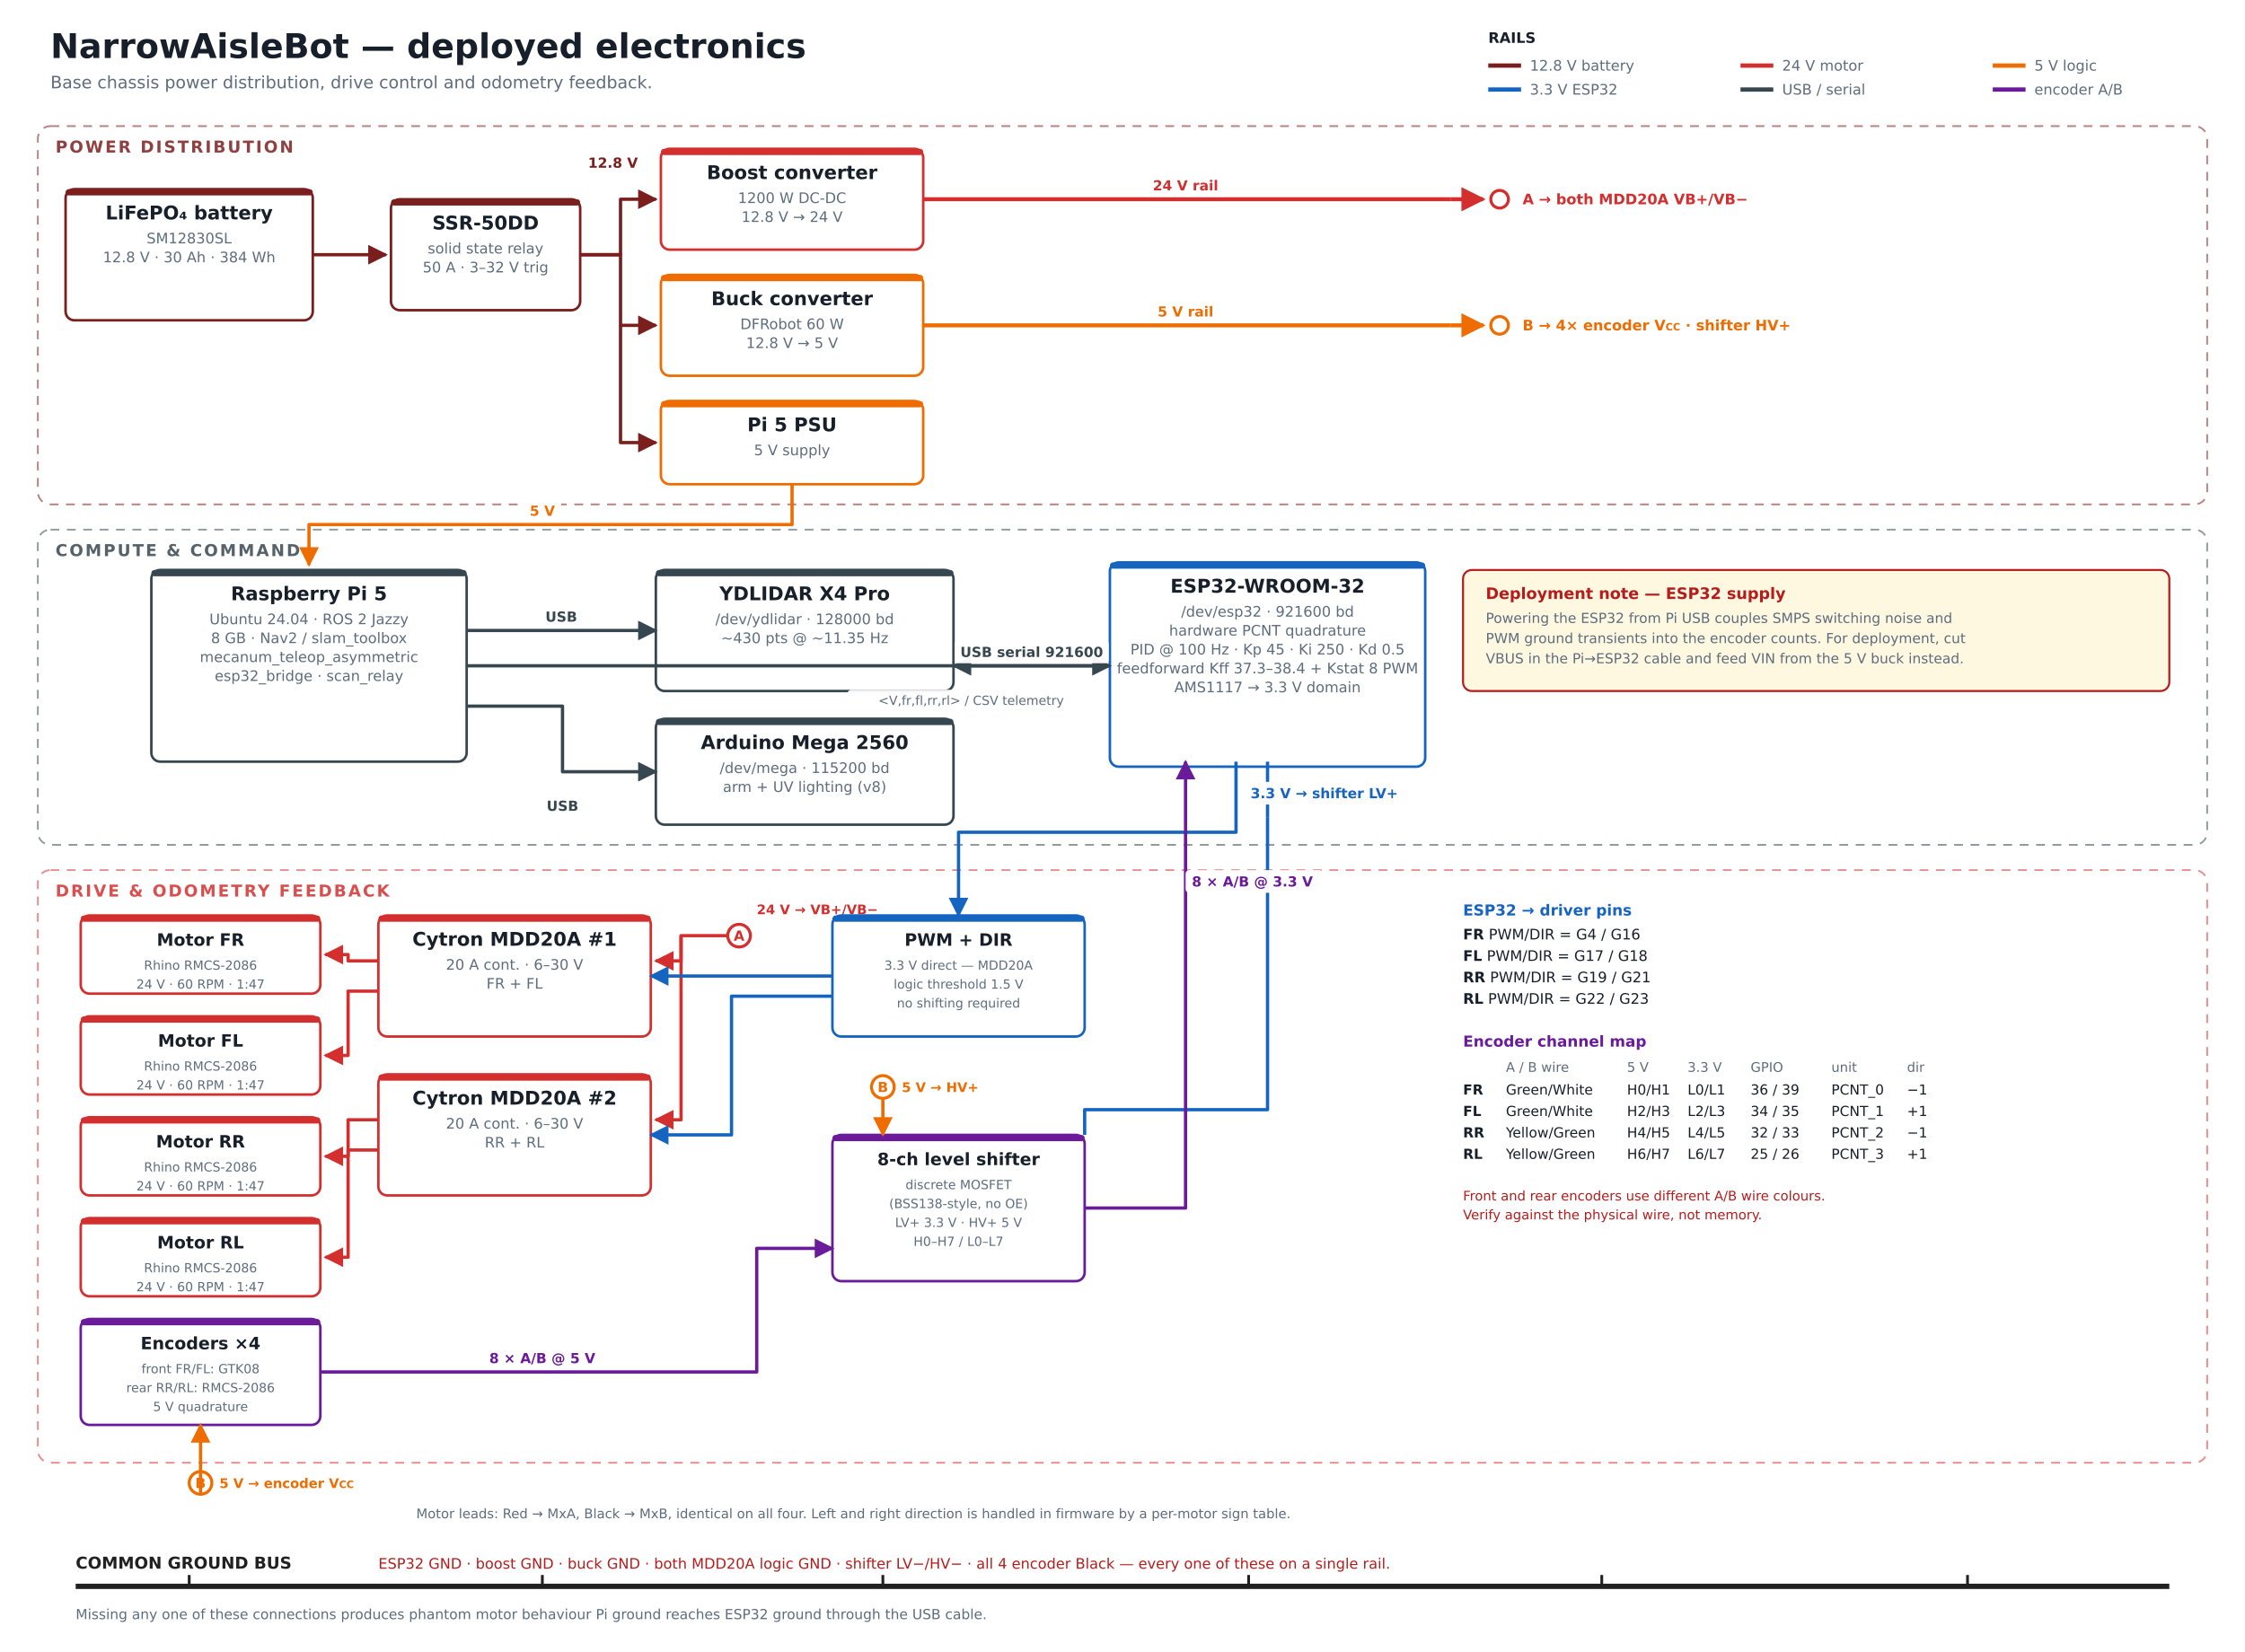
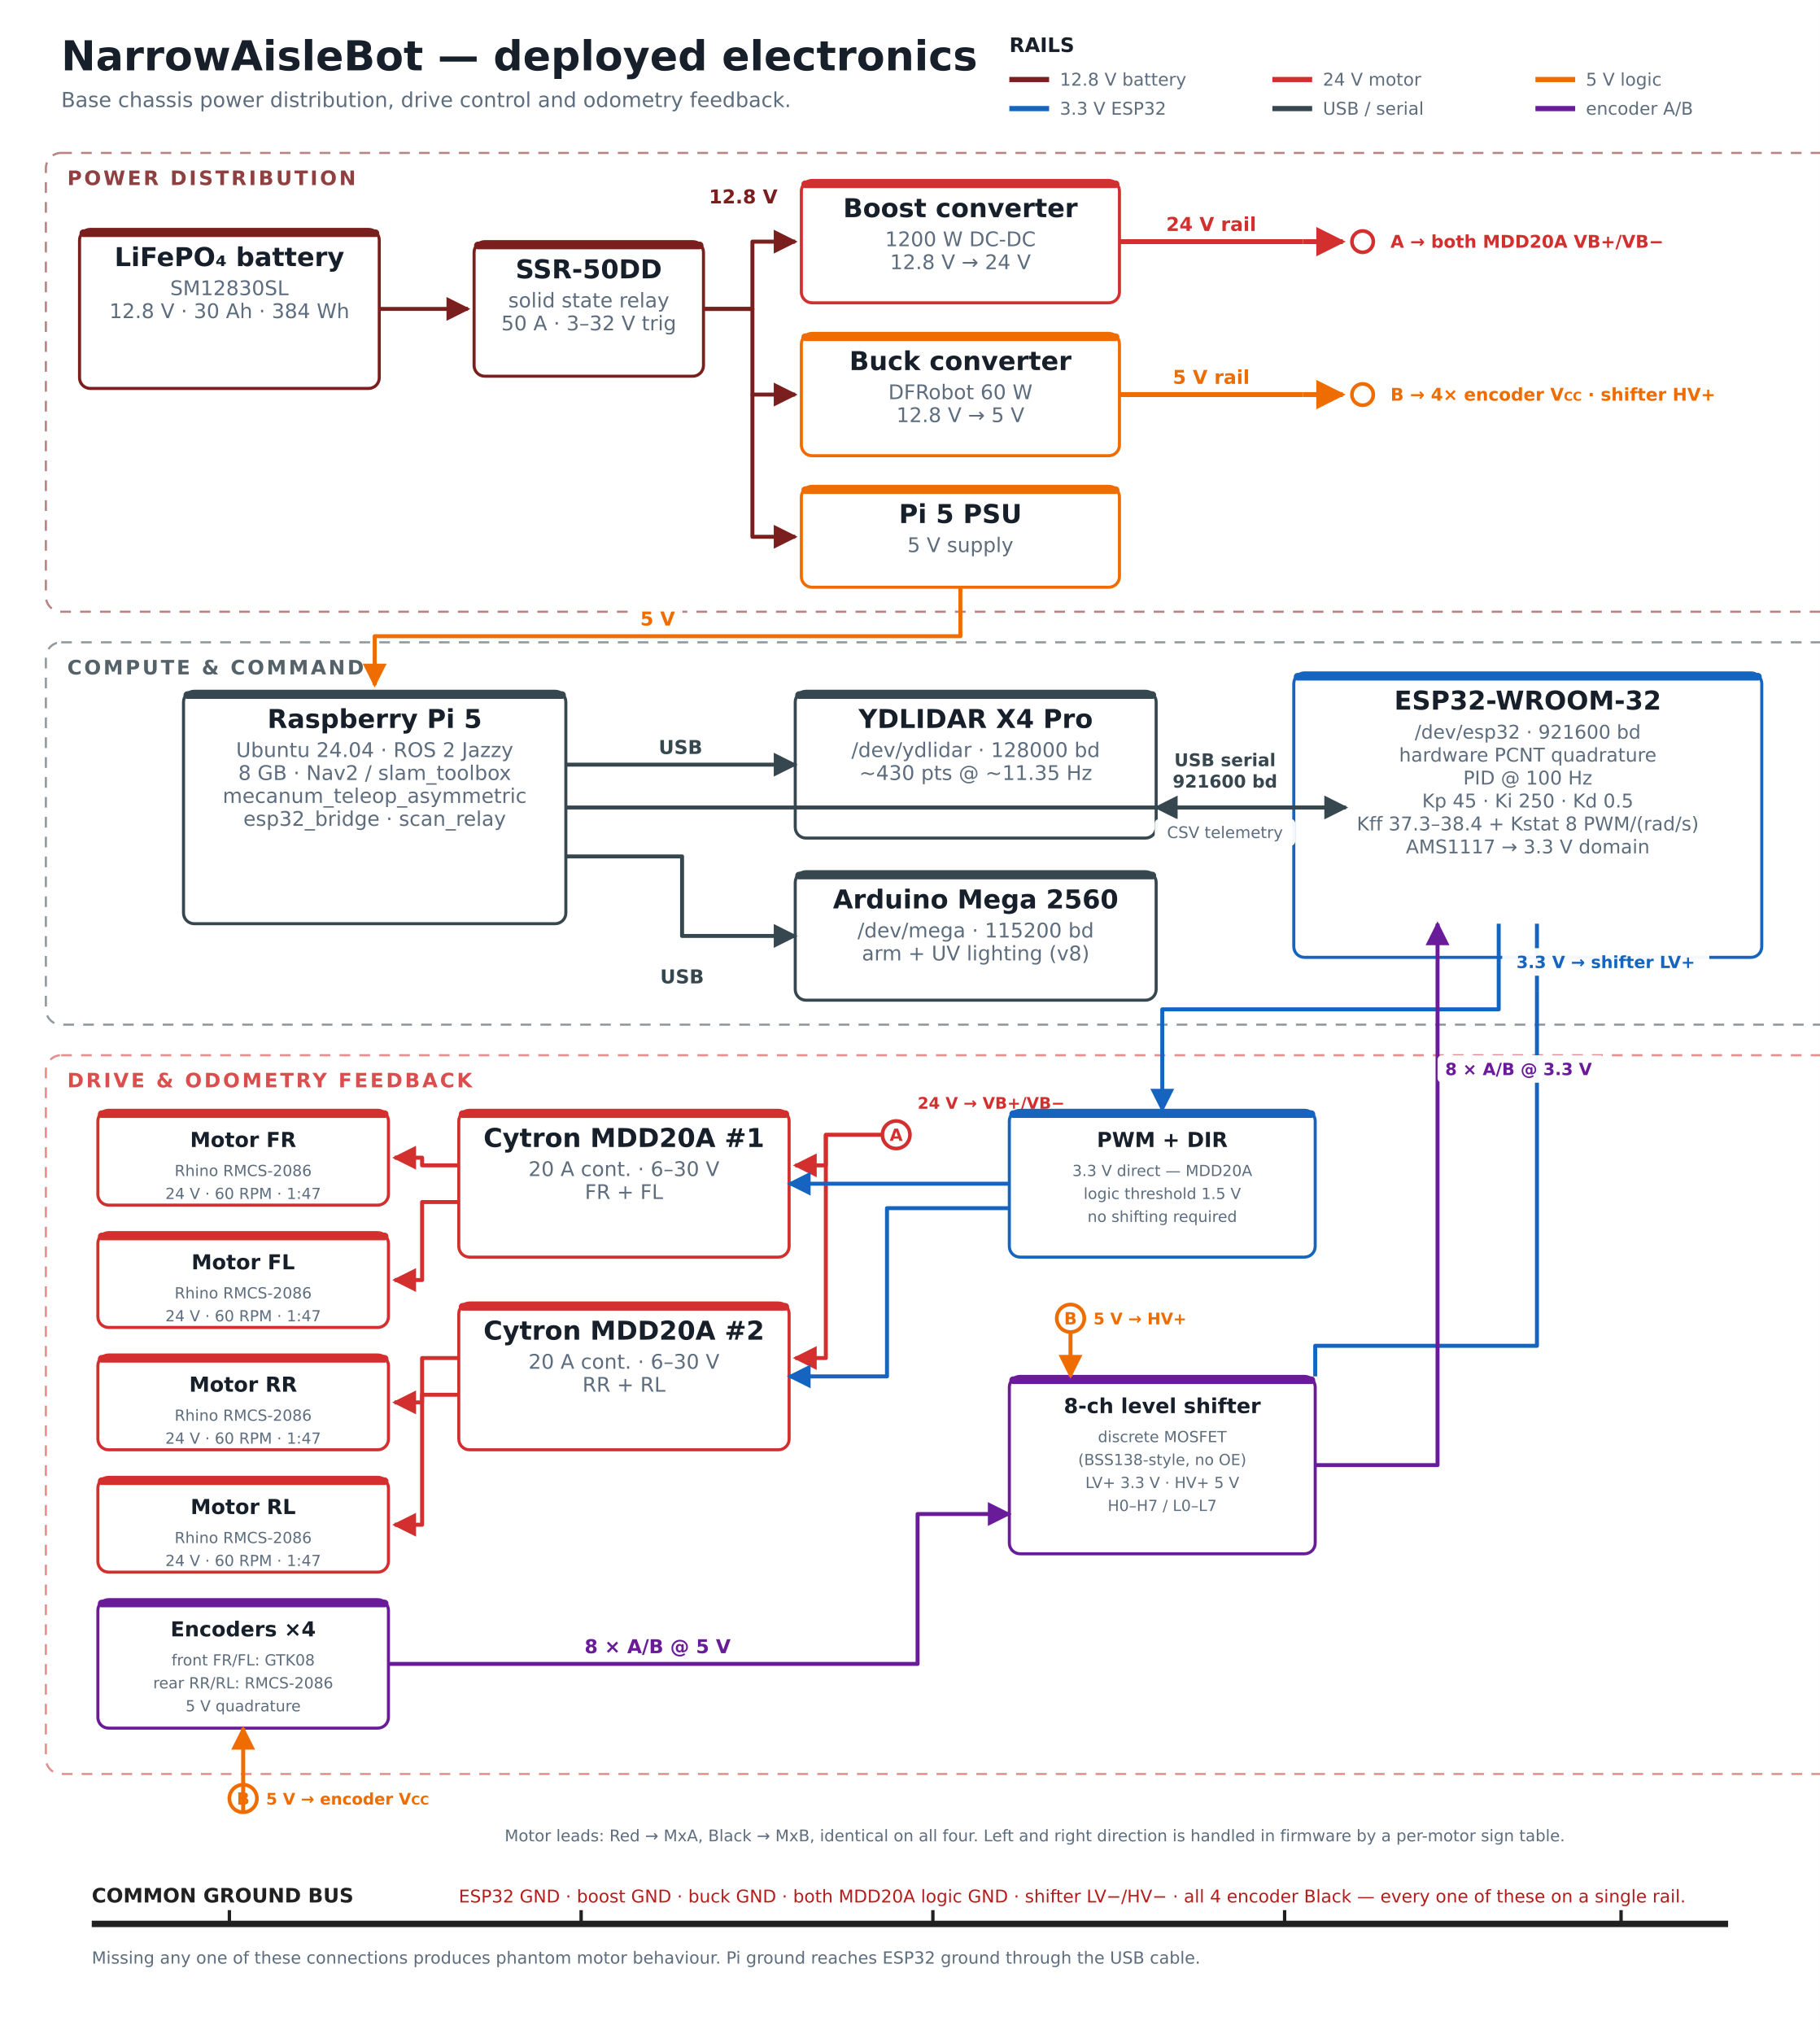
- <svg xmlns="http://www.w3.org/2000/svg" width="1780" height="1310" viewBox="0 0 1780 1310" font-family="DejaVu Sans, Arial, sans-serif">
-   <rect width="1780" height="1310" fill="#FFFFFF" />
+ <svg xmlns="http://www.w3.org/2000/svg" width="1190" height="1330" viewBox="0 0 1190 1330" font-family="DejaVu Sans, Arial, sans-serif">
+   <rect width="1190" height="1330" fill="#FFFFFF" />
  <defs>
    <marker id="a_b" viewBox="0 0 10 10" refX="9" refY="5" markerWidth="6" markerHeight="6" orient="auto-start-reverse">
      <path d="M0,0 L10,5 L0,10 z" fill="#7B1E1E" />
    </marker>
    <marker id="a_v24" viewBox="0 0 10 10" refX="9" refY="5" markerWidth="6" markerHeight="6" orient="auto-start-reverse">
      <path d="M0,0 L10,5 L0,10 z" fill="#D32F2F" />
    </marker>
    <marker id="a_v5" viewBox="0 0 10 10" refX="9" refY="5" markerWidth="6" markerHeight="6" orient="auto-start-reverse">
      <path d="M0,0 L10,5 L0,10 z" fill="#EF6C00" />
    </marker>
    <marker id="a_v33" viewBox="0 0 10 10" refX="9" refY="5" markerWidth="6" markerHeight="6" orient="auto-start-reverse">
      <path d="M0,0 L10,5 L0,10 z" fill="#1565C0" />
    </marker>
    <marker id="a_sig" viewBox="0 0 10 10" refX="9" refY="5" markerWidth="6" markerHeight="6" orient="auto-start-reverse">
      <path d="M0,0 L10,5 L0,10 z" fill="#37474F" />
    </marker>
    <marker id="a_enc" viewBox="0 0 10 10" refX="9" refY="5" markerWidth="6" markerHeight="6" orient="auto-start-reverse">
      <path d="M0,0 L10,5 L0,10 z" fill="#6A1B9A" />
    </marker>
  </defs>
  <text x="40" y="46" font-size="27" font-weight="bold" fill="#17202A">NarrowAisleBot — deployed electronics</text>
  <text x="40" y="70" font-size="13.5" fill="#5D6D7E">Base chassis power distribution, drive control and odometry feedback.</text>
-   <text x="1180" y="34" font-size="11.5" font-weight="bold" fill="#17202A">RAILS</text>
-   <line x1="1180" y1="52" x2="1206" y2="52" stroke="#7B1E1E" stroke-width="3.4" />
-   <text x="1213" y="56" font-size="11.5" fill="#5D6D7E">12.8 V battery</text>
-   <line x1="1380" y1="52" x2="1406" y2="52" stroke="#D32F2F" stroke-width="3.4" />
-   <text x="1413" y="56" font-size="11.5" fill="#5D6D7E">24 V motor</text>
-   <line x1="1580" y1="52" x2="1606" y2="52" stroke="#EF6C00" stroke-width="3.4" />
-   <text x="1613" y="56" font-size="11.5" fill="#5D6D7E">5 V logic</text>
-   <line x1="1180" y1="71" x2="1206" y2="71" stroke="#1565C0" stroke-width="3.4" />
-   <text x="1213" y="75" font-size="11.5" fill="#5D6D7E">3.3 V ESP32</text>
-   <line x1="1380" y1="71" x2="1406" y2="71" stroke="#37474F" stroke-width="3.4" />
-   <text x="1413" y="75" font-size="11.5" fill="#5D6D7E">USB / serial</text>
-   <line x1="1580" y1="71" x2="1606" y2="71" stroke="#6A1B9A" stroke-width="3.4" />
-   <text x="1613" y="75" font-size="11.5" fill="#5D6D7E">encoder A/B</text>
+   <text x="660" y="34" font-size="13" font-weight="bold" fill="#17202A">RAILS</text>
+   <line x1="660" y1="52" x2="686" y2="52" stroke="#7B1E1E" stroke-width="3.4" />
+   <text x="693" y="56" font-size="11.5" fill="#5D6D7E">12.8 V battery</text>
+   <line x1="832" y1="52" x2="858" y2="52" stroke="#D32F2F" stroke-width="3.4" />
+   <text x="865" y="56" font-size="11.5" fill="#5D6D7E">24 V motor</text>
+   <line x1="1004" y1="52" x2="1030" y2="52" stroke="#EF6C00" stroke-width="3.4" />
+   <text x="1037" y="56" font-size="11.5" fill="#5D6D7E">5 V logic</text>
+   <line x1="660" y1="71" x2="686" y2="71" stroke="#1565C0" stroke-width="3.4" />
+   <text x="693" y="75" font-size="11.5" fill="#5D6D7E">3.3 V ESP32</text>
+   <line x1="832" y1="71" x2="858" y2="71" stroke="#37474F" stroke-width="3.4" />
+   <text x="865" y="75" font-size="11.5" fill="#5D6D7E">USB / serial</text>
+   <line x1="1004" y1="71" x2="1030" y2="71" stroke="#6A1B9A" stroke-width="3.4" />
+   <text x="1037" y="75" font-size="11.5" fill="#5D6D7E">encoder A/B</text>
  <rect x="30" y="100" width="1720" height="300" rx="10" fill="none" stroke="#7B1E1E" stroke-width="1.4" stroke-dasharray="7 6" opacity="0.55" />
  <text x="44" y="121" font-size="13" font-weight="bold" fill="#7B1E1E" opacity="0.85" letter-spacing="1.5">POWER DISTRIBUTION</text>
  <rect x="52" y="150" width="196" height="104" rx="7" fill="#FFFFFF" stroke="#7B1E1E" stroke-width="2" />
  <rect x="52" y="150" width="196" height="5" rx="2.5" fill="#7B1E1E" />
-   <text x="150.0" y="174" font-size="15" font-weight="bold" fill="#17202A" text-anchor="middle">LiFePO₄ battery</text>
-   <text x="150.0" y="193" font-size="11.5" fill="#5D6D7E" text-anchor="middle">SM12830SL</text>
-   <text x="150.0" y="208" font-size="11.5" fill="#5D6D7E" text-anchor="middle">12.8 V · 30 Ah · 384 Wh</text>
+   <text x="150.0" y="174" font-size="17" font-weight="bold" fill="#17202A" text-anchor="middle">LiFePO₄ battery</text>
+   <text x="150.0" y="193" font-size="13.2" fill="#5D6D7E" text-anchor="middle">SM12830SL</text>
+   <text x="150.0" y="208" font-size="13.2" fill="#5D6D7E" text-anchor="middle">12.8 V · 30 Ah · 384 Wh</text>
  <rect x="310" y="158" width="150" height="88" rx="7" fill="#FFFFFF" stroke="#7B1E1E" stroke-width="2" />
  <rect x="310" y="158" width="150" height="5" rx="2.5" fill="#7B1E1E" />
-   <text x="385.0" y="182" font-size="15" font-weight="bold" fill="#17202A" text-anchor="middle">SSR-50DD</text>
-   <text x="385.0" y="201" font-size="11.5" fill="#5D6D7E" text-anchor="middle">solid state relay</text>
-   <text x="385.0" y="216" font-size="11.5" fill="#5D6D7E" text-anchor="middle">50 A · 3–32 V trig</text>
+   <text x="385.0" y="182" font-size="17" font-weight="bold" fill="#17202A" text-anchor="middle">SSR-50DD</text>
+   <text x="385.0" y="201" font-size="13.2" fill="#5D6D7E" text-anchor="middle">solid state relay</text>
+   <text x="385.0" y="216" font-size="13.2" fill="#5D6D7E" text-anchor="middle">50 A · 3–32 V trig</text>
  <rect x="524" y="118" width="208" height="80" rx="7" fill="#FFFFFF" stroke="#D32F2F" stroke-width="2" />
  <rect x="524" y="118" width="208" height="5" rx="2.5" fill="#D32F2F" />
-   <text x="628.0" y="142" font-size="15" font-weight="bold" fill="#17202A" text-anchor="middle">Boost converter</text>
-   <text x="628.0" y="161" font-size="11.5" fill="#5D6D7E" text-anchor="middle">1200 W DC-DC</text>
-   <text x="628.0" y="176" font-size="11.5" fill="#5D6D7E" text-anchor="middle">12.8 V → 24 V</text>
+   <text x="628.0" y="142" font-size="17" font-weight="bold" fill="#17202A" text-anchor="middle">Boost converter</text>
+   <text x="628.0" y="161" font-size="13.2" fill="#5D6D7E" text-anchor="middle">1200 W DC-DC</text>
+   <text x="628.0" y="176" font-size="13.2" fill="#5D6D7E" text-anchor="middle">12.8 V → 24 V</text>
  <rect x="524" y="218" width="208" height="80" rx="7" fill="#FFFFFF" stroke="#EF6C00" stroke-width="2" />
  <rect x="524" y="218" width="208" height="5" rx="2.5" fill="#EF6C00" />
-   <text x="628.0" y="242" font-size="15" font-weight="bold" fill="#17202A" text-anchor="middle">Buck converter</text>
-   <text x="628.0" y="261" font-size="11.5" fill="#5D6D7E" text-anchor="middle">DFRobot 60 W</text>
-   <text x="628.0" y="276" font-size="11.5" fill="#5D6D7E" text-anchor="middle">12.8 V → 5 V</text>
+   <text x="628.0" y="242" font-size="17" font-weight="bold" fill="#17202A" text-anchor="middle">Buck converter</text>
+   <text x="628.0" y="261" font-size="13.2" fill="#5D6D7E" text-anchor="middle">DFRobot 60 W</text>
+   <text x="628.0" y="276" font-size="13.2" fill="#5D6D7E" text-anchor="middle">12.8 V → 5 V</text>
  <rect x="524" y="318" width="208" height="66" rx="7" fill="#FFFFFF" stroke="#EF6C00" stroke-width="2" />
  <rect x="524" y="318" width="208" height="5" rx="2.5" fill="#EF6C00" />
-   <text x="628.0" y="342" font-size="15" font-weight="bold" fill="#17202A" text-anchor="middle">Pi 5 PSU</text>
-   <text x="628.0" y="361" font-size="11.5" fill="#5D6D7E" text-anchor="middle">5 V supply</text>
+   <text x="628.0" y="342" font-size="17" font-weight="bold" fill="#17202A" text-anchor="middle">Pi 5 PSU</text>
+   <text x="628.0" y="361" font-size="13.2" fill="#5D6D7E" text-anchor="middle">5 V supply</text>
  <path d="M 248,202 L 306,202" fill="none" stroke="#7B1E1E" stroke-width="2.6" stroke-linejoin="round" marker-end="url(#a_b)" />
  <path d="M 460,202 L 492,202 L 492,158 L 520,158" fill="none" stroke="#7B1E1E" stroke-width="2.6" stroke-linejoin="round" marker-end="url(#a_b)" />
  <path d="M 460,202 L 492,202 L 492,258 L 520,258" fill="none" stroke="#7B1E1E" stroke-width="2.6" stroke-linejoin="round" marker-end="url(#a_b)" />
  <path d="M 492,258 L 492,351 L 520,351" fill="none" stroke="#7B1E1E" stroke-width="2.6" stroke-linejoin="round" marker-end="url(#a_b)" />
-   <rect x="461.2" y="120" width="49.6" height="18" rx="3" fill="#FFFFFF" opacity="0.95" />
-   <text x="486" y="133" font-size="11" font-weight="bold" fill="#7B1E1E" text-anchor="middle">12.8 V</text>
-   <path d="M 732,158 L 1150,158" fill="none" stroke="#D32F2F" stroke-width="3.2" stroke-linejoin="round" />
-   <rect x="905.3" y="138" width="69.4" height="18" rx="3" fill="#FFFFFF" opacity="0.95" />
-   <text x="940" y="151" font-size="11" font-weight="bold" fill="#D32F2F" text-anchor="middle">24 V rail</text>
-   <path d="M 1150,158 L 1176,158" stroke="#D32F2F" stroke-width="3.2" fill="none" marker-end="url(#a_v24)" />
-   <circle cx="1189.0" cy="158" r="7" fill="#FFFFFF" stroke="#D32F2F" stroke-width="2.4" />
-   <text x="1207.2" y="162" font-size="11.5" font-weight="bold" fill="#D32F2F" text-anchor="start">A → both MDD20A VB+/VB−</text>
-   <path d="M 732,258 L 1150,258" fill="none" stroke="#EF6C00" stroke-width="3.2" stroke-linejoin="round" />
-   <rect x="908.6" y="238" width="62.8" height="18" rx="3" fill="#FFFFFF" opacity="0.95" />
-   <text x="940" y="251" font-size="11" font-weight="bold" fill="#EF6C00" text-anchor="middle">5 V rail</text>
-   <path d="M 1150,258 L 1176,258" stroke="#EF6C00" stroke-width="3.2" fill="none" marker-end="url(#a_v5)" />
-   <circle cx="1189.0" cy="258" r="7" fill="#FFFFFF" stroke="#EF6C00" stroke-width="2.4" />
-   <text x="1207.2" y="262" font-size="11.5" font-weight="bold" fill="#EF6C00" text-anchor="start">B → 4× encoder V<tspan font-size="8">CC</tspan> · shifter HV+</text>
+   <rect x="458.5" y="118.5" width="55.0" height="19.5" rx="3" fill="#FFFFFF" opacity="0.95" />
+   <text x="486" y="133" font-size="12.5" font-weight="bold" fill="#7B1E1E" text-anchor="middle">12.8 V</text>
+   <path d="M 732,158 L 852,158" fill="none" stroke="#D32F2F" stroke-width="3.2" stroke-linejoin="round" />
+   <rect x="753.25" y="136.5" width="77.5" height="19.5" rx="3" fill="#FFFFFF" opacity="0.95" />
+   <text x="792" y="151" font-size="12.5" font-weight="bold" fill="#D32F2F" text-anchor="middle">24 V rail</text>
+   <path d="M 852,158 L 878,158" stroke="#D32F2F" stroke-width="3.2" fill="none" marker-end="url(#a_v24)" />
+   <circle cx="891.0" cy="158" r="7" fill="#FFFFFF" stroke="#D32F2F" stroke-width="2.4" />
+   <text x="909.2" y="162" font-size="11.5" font-weight="bold" fill="#D32F2F" text-anchor="start">A → both MDD20A VB+/VB−</text>
+   <path d="M 732,258 L 852,258" fill="none" stroke="#EF6C00" stroke-width="3.2" stroke-linejoin="round" />
+   <rect x="757.0" y="236.5" width="70.0" height="19.5" rx="3" fill="#FFFFFF" opacity="0.95" />
+   <text x="792" y="251" font-size="12.5" font-weight="bold" fill="#EF6C00" text-anchor="middle">5 V rail</text>
+   <path d="M 852,258 L 878,258" stroke="#EF6C00" stroke-width="3.2" fill="none" marker-end="url(#a_v5)" />
+   <circle cx="891.0" cy="258" r="7" fill="#FFFFFF" stroke="#EF6C00" stroke-width="2.4" />
+   <text x="909.2" y="262" font-size="11.5" font-weight="bold" fill="#EF6C00" text-anchor="start">B → 4× encoder V<tspan font-size="8">CC</tspan> · shifter HV+</text>
  <rect x="30" y="420" width="1720" height="250" rx="10" fill="none" stroke="#37474F" stroke-width="1.4" stroke-dasharray="7 6" opacity="0.55" />
  <text x="44" y="441" font-size="13" font-weight="bold" fill="#37474F" opacity="0.85" letter-spacing="1.5">COMPUTE &amp; COMMAND</text>
  <rect x="120" y="452" width="250" height="152" rx="7" fill="#FFFFFF" stroke="#37474F" stroke-width="2" />
  <rect x="120" y="452" width="250" height="5" rx="2.5" fill="#37474F" />
-   <text x="245.0" y="476" font-size="15" font-weight="bold" fill="#17202A" text-anchor="middle">Raspberry Pi 5</text>
-   <text x="245.0" y="495" font-size="11.5" fill="#5D6D7E" text-anchor="middle">Ubuntu 24.04 · ROS 2 Jazzy</text>
-   <text x="245.0" y="510" font-size="11.5" fill="#5D6D7E" text-anchor="middle">8 GB · Nav2 / slam_toolbox</text>
-   <text x="245.0" y="525" font-size="11.5" fill="#5D6D7E" text-anchor="middle">mecanum_teleop_asymmetric</text>
-   <text x="245.0" y="540" font-size="11.5" fill="#5D6D7E" text-anchor="middle">esp32_bridge · scan_relay</text>
+   <text x="245.0" y="476" font-size="17" font-weight="bold" fill="#17202A" text-anchor="middle">Raspberry Pi 5</text>
+   <text x="245.0" y="495" font-size="13.2" fill="#5D6D7E" text-anchor="middle">Ubuntu 24.04 · ROS 2 Jazzy</text>
+   <text x="245.0" y="510" font-size="13.2" fill="#5D6D7E" text-anchor="middle">8 GB · Nav2 / slam_toolbox</text>
+   <text x="245.0" y="525" font-size="13.2" fill="#5D6D7E" text-anchor="middle">mecanum_teleop_asymmetric</text>
+   <text x="245.0" y="540" font-size="13.2" fill="#5D6D7E" text-anchor="middle">esp32_bridge · scan_relay</text>
  <rect x="520" y="452" width="236" height="96" rx="7" fill="#FFFFFF" stroke="#37474F" stroke-width="2" />
  <rect x="520" y="452" width="236" height="5" rx="2.5" fill="#37474F" />
-   <text x="638.0" y="476" font-size="15" font-weight="bold" fill="#17202A" text-anchor="middle">YDLIDAR X4 Pro</text>
-   <text x="638.0" y="495" font-size="11.5" fill="#5D6D7E" text-anchor="middle">/dev/ydlidar · 128000 bd</text>
-   <text x="638.0" y="510" font-size="11.5" fill="#5D6D7E" text-anchor="middle">~430 pts @ ~11.35 Hz</text>
+   <text x="638.0" y="476" font-size="17" font-weight="bold" fill="#17202A" text-anchor="middle">YDLIDAR X4 Pro</text>
+   <text x="638.0" y="495" font-size="13.2" fill="#5D6D7E" text-anchor="middle">/dev/ydlidar · 128000 bd</text>
+   <text x="638.0" y="510" font-size="13.2" fill="#5D6D7E" text-anchor="middle">~430 pts @ ~11.35 Hz</text>
  <rect x="520" y="570" width="236" height="84" rx="7" fill="#FFFFFF" stroke="#37474F" stroke-width="2" />
  <rect x="520" y="570" width="236" height="5" rx="2.5" fill="#37474F" />
-   <text x="638.0" y="594" font-size="15" font-weight="bold" fill="#17202A" text-anchor="middle">Arduino Mega 2560</text>
-   <text x="638.0" y="613" font-size="11.5" fill="#5D6D7E" text-anchor="middle">/dev/mega · 115200 bd</text>
-   <text x="638.0" y="628" font-size="11.5" fill="#5D6D7E" text-anchor="middle">arm + UV lighting (v8)</text>
-   <rect x="880" y="446" width="250" height="162" rx="7" fill="#FFFFFF" stroke="#1565C0" stroke-width="2" />
-   <rect x="880" y="446" width="250" height="5" rx="2.5" fill="#1565C0" />
-   <text x="1005.0" y="470" font-size="15" font-weight="bold" fill="#17202A" text-anchor="middle">ESP32-WROOM-32</text>
-   <text x="1005.0" y="489" font-size="11.5" fill="#5D6D7E" text-anchor="middle">/dev/esp32 · 921600 bd</text>
-   <text x="1005.0" y="504" font-size="11.5" fill="#5D6D7E" text-anchor="middle">hardware PCNT quadrature</text>
-   <text x="1005.0" y="519" font-size="11.5" fill="#5D6D7E" text-anchor="middle">PID @ 100 Hz · Kp 45 · Ki 250 · Kd 0.5</text>
-   <text x="1005.0" y="534" font-size="11.5" fill="#5D6D7E" text-anchor="middle">feedforward Kff 37.3–38.4 + Kstat 8 PWM</text>
-   <text x="1005.0" y="549" font-size="11.5" fill="#5D6D7E" text-anchor="middle">AMS1117 → 3.3 V domain</text>
+   <text x="638.0" y="594" font-size="17" font-weight="bold" fill="#17202A" text-anchor="middle">Arduino Mega 2560</text>
+   <text x="638.0" y="613" font-size="13.2" fill="#5D6D7E" text-anchor="middle">/dev/mega · 115200 bd</text>
+   <text x="638.0" y="628" font-size="13.2" fill="#5D6D7E" text-anchor="middle">arm + UV lighting (v8)</text>
+   <rect x="846" y="440" width="306" height="186" rx="7" fill="#FFFFFF" stroke="#1565C0" stroke-width="2" />
+   <rect x="846" y="440" width="306" height="5" rx="2.5" fill="#1565C0" />
+   <text x="999.0" y="464" font-size="17" font-weight="bold" fill="#17202A" text-anchor="middle">ESP32-WROOM-32</text>
+   <text x="999.0" y="483" font-size="12.4" fill="#5D6D7E" text-anchor="middle">/dev/esp32 · 921600 bd</text>
+   <text x="999.0" y="498" font-size="12.4" fill="#5D6D7E" text-anchor="middle">hardware PCNT quadrature</text>
+   <text x="999.0" y="513" font-size="12.4" fill="#5D6D7E" text-anchor="middle">PID @ 100 Hz</text>
+   <text x="999.0" y="528" font-size="12.4" fill="#5D6D7E" text-anchor="middle">Kp 45 · Ki 250 · Kd 0.5</text>
+   <text x="999.0" y="543" font-size="12.4" fill="#5D6D7E" text-anchor="middle">Kff 37.3–38.4 + Kstat 8 PWM/(rad/s)</text>
+   <text x="999.0" y="558" font-size="12.4" fill="#5D6D7E" text-anchor="middle">AMS1117 → 3.3 V domain</text>
  <path d="M 370,500 L 520,500" fill="none" stroke="#37474F" stroke-width="2.6" stroke-linejoin="round" marker-end="url(#a_sig)" />
-   <rect x="430.1" y="480" width="29.8" height="18" rx="3" fill="#FFFFFF" opacity="0.95" />
-   <text x="445" y="493" font-size="11" font-weight="bold" fill="#37474F" text-anchor="middle">USB</text>
+   <rect x="428.75" y="478.5" width="32.5" height="19.5" rx="3" fill="#FFFFFF" opacity="0.95" />
+   <text x="445" y="493" font-size="12.5" font-weight="bold" fill="#37474F" text-anchor="middle">USB</text>
  <path d="M 370,560 L 446,560 L 446,612 L 520,612" fill="none" stroke="#37474F" stroke-width="2.6" stroke-linejoin="round" marker-end="url(#a_sig)" />
-   <rect x="431.1" y="630" width="29.8" height="18" rx="3" fill="#FFFFFF" opacity="0.95" />
-   <text x="446" y="643" font-size="11" font-weight="bold" fill="#37474F" text-anchor="middle">USB</text>
+   <rect x="429.75" y="628.5" width="32.5" height="19.5" rx="3" fill="#FFFFFF" opacity="0.95" />
+   <text x="446" y="643" font-size="12.5" font-weight="bold" fill="#37474F" text-anchor="middle">USB</text>
  <path d="M 370,528 L 760,528 L 760,528 L 880,528" fill="none" stroke="#37474F" stroke-width="2.6" stroke-linejoin="round" />
  <path d="M 756,528 L 880,528" fill="none" stroke="#37474F" stroke-width="2.6" marker-end="url(#a_sig)" marker-start="url(#a_sig)" />
-   <rect x="756.9" y="508" width="122.2" height="18" rx="3" fill="#FFFFFF" opacity="0.95" />
-   <text x="818" y="521" font-size="11" font-weight="bold" fill="#37474F" text-anchor="middle">USB serial 921600</text>
-   <rect x="672.0" y="547" width="196.0" height="17" rx="3" fill="#FFFFFF" opacity="0.95" />
-   <text x="770" y="559" font-size="10" font-weight="normal" fill="#5D6D7E" text-anchor="middle">&lt;V,fr,fl,rr,rl&gt; / CSV telemetry</text>
+   <rect x="761.5" y="487.5" width="79.0" height="18.5" rx="3" fill="#FFFFFF" opacity="0.95" />
+   <text x="801" y="501" font-size="11.5" font-weight="bold" fill="#37474F" text-anchor="middle">USB serial</text>
+   <rect x="764.95" y="501.5" width="72.1" height="18.5" rx="3" fill="#FFFFFF" opacity="0.95" />
+   <text x="801" y="515" font-size="11.5" font-weight="bold" fill="#37474F" text-anchor="middle">921600 bd</text>
+   <rect x="755.05" y="535.5" width="91.9" height="17.5" rx="3" fill="#FFFFFF" opacity="0.95" />
+   <text x="801" y="548" font-size="10.5" font-weight="normal" fill="#5D6D7E" text-anchor="middle">CSV telemetry</text>
  <path d="M 628,384 L 628,416 L 245,416 L 245,448" fill="none" stroke="#EF6C00" stroke-width="2.6" stroke-linejoin="round" marker-end="url(#a_v5)" />
-   <rect x="415.1" y="396" width="29.8" height="18" rx="3" fill="#FFFFFF" opacity="0.95" />
-   <text x="430" y="409" font-size="11" font-weight="bold" fill="#EF6C00" text-anchor="middle">5 V</text>
+   <rect x="413.75" y="394.5" width="32.5" height="19.5" rx="3" fill="#FFFFFF" opacity="0.95" />
+   <text x="430" y="409" font-size="12.5" font-weight="bold" fill="#EF6C00" text-anchor="middle">5 V</text>
  <path d="M 1005,604 L 1005,648" fill="none" stroke="#1565C0" stroke-width="2.6" stroke-linejoin="round" />
  <rect x="982.3" y="620" width="135.4" height="18" rx="3" fill="#FFFFFF" opacity="0.95" />
  <text x="1050" y="633" font-size="11" font-weight="bold" fill="#1565C0" text-anchor="middle">3.3 V → shifter LV+</text>
  <rect x="30" y="690" width="1720" height="470" rx="10" fill="none" stroke="#D32F2F" stroke-width="1.4" stroke-dasharray="7 6" opacity="0.55" />
  <text x="44" y="711" font-size="13" font-weight="bold" fill="#D32F2F" opacity="0.85" letter-spacing="1.5">DRIVE &amp; ODOMETRY FEEDBACK</text>
  <rect x="300" y="726" width="216" height="96" rx="7" fill="#FFFFFF" stroke="#D32F2F" stroke-width="2" />
  <rect x="300" y="726" width="216" height="5" rx="2.5" fill="#D32F2F" />
-   <text x="408.0" y="750" font-size="15" font-weight="bold" fill="#17202A" text-anchor="middle">Cytron MDD20A #1</text>
-   <text x="408.0" y="769" font-size="11.5" fill="#5D6D7E" text-anchor="middle">20 A cont. · 6–30 V</text>
-   <text x="408.0" y="784" font-size="11.5" fill="#5D6D7E" text-anchor="middle">FR + FL</text>
+   <text x="408.0" y="750" font-size="17" font-weight="bold" fill="#17202A" text-anchor="middle">Cytron MDD20A #1</text>
+   <text x="408.0" y="769" font-size="13.2" fill="#5D6D7E" text-anchor="middle">20 A cont. · 6–30 V</text>
+   <text x="408.0" y="784" font-size="13.2" fill="#5D6D7E" text-anchor="middle">FR + FL</text>
  <rect x="300" y="852" width="216" height="96" rx="7" fill="#FFFFFF" stroke="#D32F2F" stroke-width="2" />
  <rect x="300" y="852" width="216" height="5" rx="2.5" fill="#D32F2F" />
-   <text x="408.0" y="876" font-size="15" font-weight="bold" fill="#17202A" text-anchor="middle">Cytron MDD20A #2</text>
-   <text x="408.0" y="895" font-size="11.5" fill="#5D6D7E" text-anchor="middle">20 A cont. · 6–30 V</text>
-   <text x="408.0" y="910" font-size="11.5" fill="#5D6D7E" text-anchor="middle">RR + RL</text>
+   <text x="408.0" y="876" font-size="17" font-weight="bold" fill="#17202A" text-anchor="middle">Cytron MDD20A #2</text>
+   <text x="408.0" y="895" font-size="13.2" fill="#5D6D7E" text-anchor="middle">20 A cont. · 6–30 V</text>
+   <text x="408.0" y="910" font-size="13.2" fill="#5D6D7E" text-anchor="middle">RR + RL</text>
  <rect x="64" y="726" width="190" height="62" rx="7" fill="#FFFFFF" stroke="#D32F2F" stroke-width="2" />
  <rect x="64" y="726" width="190" height="5" rx="2.5" fill="#D32F2F" />
  <text x="159.0" y="750" font-size="13.5" font-weight="bold" fill="#17202A" text-anchor="middle">Motor FR</text>
  <text x="159.0" y="769" font-size="10" fill="#5D6D7E" text-anchor="middle">Rhino RMCS-2086</text>
  <text x="159.0" y="784" font-size="10" fill="#5D6D7E" text-anchor="middle">24 V · 60 RPM · 1:47</text>
  <rect x="64" y="806" width="190" height="62" rx="7" fill="#FFFFFF" stroke="#D32F2F" stroke-width="2" />
  <rect x="64" y="806" width="190" height="5" rx="2.5" fill="#D32F2F" />
  <text x="159.0" y="830" font-size="13.5" font-weight="bold" fill="#17202A" text-anchor="middle">Motor FL</text>
  <text x="159.0" y="849" font-size="10" fill="#5D6D7E" text-anchor="middle">Rhino RMCS-2086</text>
  <text x="159.0" y="864" font-size="10" fill="#5D6D7E" text-anchor="middle">24 V · 60 RPM · 1:47</text>
  <rect x="64" y="886" width="190" height="62" rx="7" fill="#FFFFFF" stroke="#D32F2F" stroke-width="2" />
  <rect x="64" y="886" width="190" height="5" rx="2.5" fill="#D32F2F" />
  <text x="159.0" y="910" font-size="13.5" font-weight="bold" fill="#17202A" text-anchor="middle">Motor RR</text>
  <text x="159.0" y="929" font-size="10" fill="#5D6D7E" text-anchor="middle">Rhino RMCS-2086</text>
  <text x="159.0" y="944" font-size="10" fill="#5D6D7E" text-anchor="middle">24 V · 60 RPM · 1:47</text>
  <rect x="64" y="966" width="190" height="62" rx="7" fill="#FFFFFF" stroke="#D32F2F" stroke-width="2" />
  <rect x="64" y="966" width="190" height="5" rx="2.5" fill="#D32F2F" />
  <text x="159.0" y="990" font-size="13.5" font-weight="bold" fill="#17202A" text-anchor="middle">Motor RL</text>
  <text x="159.0" y="1009" font-size="10" fill="#5D6D7E" text-anchor="middle">Rhino RMCS-2086</text>
  <text x="159.0" y="1024" font-size="10" fill="#5D6D7E" text-anchor="middle">24 V · 60 RPM · 1:47</text>
  <circle cx="586" cy="742" r="9" fill="#FFFFFF" stroke="#D32F2F" stroke-width="2.4" />
  <text x="586" y="746" font-size="11" font-weight="bold" fill="#D32F2F" text-anchor="middle">A</text>
  <path d="M 577,742 L 540,742 L 540,762 L 520,762" fill="none" stroke="#D32F2F" stroke-width="2.6" stroke-linejoin="round" marker-end="url(#a_v24)" />
  <path d="M 540,742 L 540,888 L 520,888" fill="none" stroke="#D32F2F" stroke-width="2.6" stroke-linejoin="round" marker-end="url(#a_v24)" />
  <rect x="595" y="712.5" width="98.2" height="17.5" rx="3" fill="#FFFFFF" opacity="0.95" />
  <text x="600" y="725" font-size="10.5" font-weight="bold" fill="#D32F2F" text-anchor="start">24 V → VB+/VB−</text>
  <path d="M 300,762 L 276,762 L 276,757 L 258,757" fill="none" stroke="#D32F2F" stroke-width="2.6" stroke-linejoin="round" marker-end="url(#a_v24)" />
  <path d="M 300,786 L 276,786 L 276,837 L 258,837" fill="none" stroke="#D32F2F" stroke-width="2.6" stroke-linejoin="round" marker-end="url(#a_v24)" />
  <path d="M 300,888 L 276,888 L 276,917 L 258,917" fill="none" stroke="#D32F2F" stroke-width="2.6" stroke-linejoin="round" marker-end="url(#a_v24)" />
  <path d="M 300,912 L 276,912 L 276,997 L 258,997" fill="none" stroke="#D32F2F" stroke-width="2.6" stroke-linejoin="round" marker-end="url(#a_v24)" />
  <text x="330" y="1204" font-size="10.5" fill="#5D6D7E">Motor leads: Red → MxA, Black → MxB, identical on all four. Left and right direction is handled in firmware by a per-motor sign table.</text>
  <rect x="660" y="726" width="200" height="96" rx="7" fill="#FFFFFF" stroke="#1565C0" stroke-width="2" />
  <rect x="660" y="726" width="200" height="5" rx="2.5" fill="#1565C0" />
  <text x="760.0" y="750" font-size="13.5" font-weight="bold" fill="#17202A" text-anchor="middle">PWM + DIR</text>
  <text x="760.0" y="769" font-size="10" fill="#5D6D7E" text-anchor="middle">3.3 V direct — MDD20A</text>
  <text x="760.0" y="784" font-size="10" fill="#5D6D7E" text-anchor="middle">logic threshold 1.5 V</text>
  <text x="760.0" y="799" font-size="10" fill="#5D6D7E" text-anchor="middle">no shifting required</text>
  <path d="M 980,604 L 980,660 L 760,660 L 760,726" fill="none" stroke="#1565C0" stroke-width="2.6" stroke-linejoin="round" marker-end="url(#a_v33)" />
  <path d="M 660,774 L 516,774" fill="none" stroke="#1565C0" stroke-width="2.6" stroke-linejoin="round" marker-end="url(#a_v33)" />
  <path d="M 660,790 L 580,790 L 580,900 L 516,900" fill="none" stroke="#1565C0" stroke-width="2.6" stroke-linejoin="round" marker-end="url(#a_v33)" />
-   <text x="1160" y="745" font-size="11.5" fill="#17202A">
-     <tspan font-weight="bold">FR</tspan>  PWM/DIR = G4 / G16</text>
-   <text x="1160" y="762" font-size="11.5" fill="#17202A">
-     <tspan font-weight="bold">FL</tspan>  PWM/DIR = G17 / G18</text>
-   <text x="1160" y="779" font-size="11.5" fill="#17202A">
-     <tspan font-weight="bold">RR</tspan>  PWM/DIR = G19 / G21</text>
-   <text x="1160" y="796" font-size="11.5" fill="#17202A">
-     <tspan font-weight="bold">RL</tspan>  PWM/DIR = G22 / G23</text>
-   <text x="1160" y="726" font-size="12" font-weight="bold" fill="#1565C0">ESP32 → driver pins</text>
  <rect x="660" y="900" width="200" height="116" rx="7" fill="#FFFFFF" stroke="#6A1B9A" stroke-width="2" />
  <rect x="660" y="900" width="200" height="5" rx="2.5" fill="#6A1B9A" />
  <text x="760.0" y="924" font-size="13.5" font-weight="bold" fill="#17202A" text-anchor="middle">8-ch level shifter</text>
  <text x="760.0" y="943" font-size="10" fill="#5D6D7E" text-anchor="middle">discrete MOSFET</text>
  <text x="760.0" y="958" font-size="10" fill="#5D6D7E" text-anchor="middle">(BSS138-style, no OE)</text>
  <text x="760.0" y="973" font-size="10" fill="#5D6D7E" text-anchor="middle">LV+ 3.3 V · HV+ 5 V</text>
  <text x="760.0" y="988" font-size="10" fill="#5D6D7E" text-anchor="middle">H0–H7 / L0–L7</text>
  <path d="M 1005,648 L 1005,880 L 860,880 L 860,900" fill="none" stroke="#1565C0" stroke-width="2.6" stroke-linejoin="round" />
  <rect x="64" y="1046" width="190" height="84" rx="7" fill="#FFFFFF" stroke="#6A1B9A" stroke-width="2" />
  <rect x="64" y="1046" width="190" height="5" rx="2.5" fill="#6A1B9A" />
  <text x="159.0" y="1070" font-size="13.5" font-weight="bold" fill="#17202A" text-anchor="middle">Encoders ×4</text>
  <text x="159.0" y="1089" font-size="10" fill="#5D6D7E" text-anchor="middle">front FR/FL: GTK08</text>
  <text x="159.0" y="1104" font-size="10" fill="#5D6D7E" text-anchor="middle">rear RR/RL: RMCS-2086</text>
  <text x="159.0" y="1119" font-size="10" fill="#5D6D7E" text-anchor="middle">5 V quadrature</text>
  <circle cx="159" cy="1176" r="9" fill="#FFFFFF" stroke="#EF6C00" stroke-width="2.4" />
  <text x="159" y="1180" font-size="11" font-weight="bold" fill="#EF6C00" text-anchor="middle">B</text>
  <path d="M 159,1185 L 159,1130" fill="none" stroke="#EF6C00" stroke-width="2.6" stroke-linejoin="round" marker-end="url(#a_v5)" />
  <text x="174" y="1180" font-size="10.5" font-weight="bold" fill="#EF6C00">5 V → encoder V<tspan font-size="8">CC</tspan>
  </text>
  <circle cx="700" cy="862" r="9" fill="#FFFFFF" stroke="#EF6C00" stroke-width="2.4" />
  <text x="700" y="866" font-size="11" font-weight="bold" fill="#EF6C00" text-anchor="middle">B</text>
  <path d="M 700,871 L 700,900" fill="none" stroke="#EF6C00" stroke-width="2.6" stroke-linejoin="round" marker-end="url(#a_v5)" />
  <text x="715" y="866" font-size="10.5" font-weight="bold" fill="#EF6C00">5 V → HV+</text>
  <path d="M 254,1088 L 600,1088 L 600,990 L 660,990" fill="none" stroke="#6A1B9A" stroke-width="2.6" stroke-linejoin="round" marker-end="url(#a_enc)" />
-   <rect x="382.1" y="1068" width="95.8" height="18" rx="3" fill="#FFFFFF" opacity="0.95" />
-   <text x="430" y="1081" font-size="11" font-weight="bold" fill="#6A1B9A" text-anchor="middle">8 × A/B @ 5 V</text>
+   <rect x="376.25" y="1066.5" width="107.5" height="19.5" rx="3" fill="#FFFFFF" opacity="0.95" />
+   <text x="430" y="1081" font-size="12.5" font-weight="bold" fill="#6A1B9A" text-anchor="middle">8 × A/B @ 5 V</text>
  <path d="M 860,958 L 940,958 L 940,604" fill="none" stroke="#6A1B9A" stroke-width="2.6" stroke-linejoin="round" marker-end="url(#a_enc)" />
  <rect x="940" y="690" width="109.0" height="18" rx="3" fill="#FFFFFF" opacity="0.95" />
  <text x="945" y="703" font-size="11" font-weight="bold" fill="#6A1B9A" text-anchor="start">8 × A/B @ 3.3 V</text>
-   <text x="1160" y="830" font-size="12" font-weight="bold" fill="#6A1B9A">Encoder channel map</text>
-   <text x="1160" y="850" font-size="10.5" fill="#5D6D7E">
-     <tspan x="1160" />
-     <tspan x="1194">A / B wire</tspan>
-     <tspan x="1290">5 V</tspan>
-     <tspan x="1338">3.3 V</tspan>
-     <tspan x="1388">GPIO</tspan>
-     <tspan x="1452">unit</tspan>
-     <tspan x="1512">dir</tspan>
-   </text>
-   <text y="868" font-size="11" fill="#17202A">
-     <tspan x="1160" font-weight="bold">FR</tspan>
-     <tspan x="1194">Green/White</tspan>
-     <tspan x="1290">H0/H1</tspan>
-     <tspan x="1338">L0/L1</tspan>
-     <tspan x="1388">36 / 39</tspan>
-     <tspan x="1452">PCNT_0</tspan>
-     <tspan x="1512">−1</tspan>
-   </text>
-   <text y="885" font-size="11" fill="#17202A">
-     <tspan x="1160" font-weight="bold">FL</tspan>
-     <tspan x="1194">Green/White</tspan>
-     <tspan x="1290">H2/H3</tspan>
-     <tspan x="1338">L2/L3</tspan>
-     <tspan x="1388">34 / 35</tspan>
-     <tspan x="1452">PCNT_1</tspan>
-     <tspan x="1512">+1</tspan>
-   </text>
-   <text y="902" font-size="11" fill="#17202A">
-     <tspan x="1160" font-weight="bold">RR</tspan>
-     <tspan x="1194">Yellow/Green</tspan>
-     <tspan x="1290">H4/H5</tspan>
-     <tspan x="1338">L4/L5</tspan>
-     <tspan x="1388">32 / 33</tspan>
-     <tspan x="1452">PCNT_2</tspan>
-     <tspan x="1512">−1</tspan>
-   </text>
-   <text y="919" font-size="11" fill="#17202A">
-     <tspan x="1160" font-weight="bold">RL</tspan>
-     <tspan x="1194">Yellow/Green</tspan>
-     <tspan x="1290">H6/H7</tspan>
-     <tspan x="1338">L6/L7</tspan>
-     <tspan x="1388">25 / 26</tspan>
-     <tspan x="1452">PCNT_3</tspan>
-     <tspan x="1512">+1</tspan>
-   </text>
-   <text x="1160" y="952" font-size="10.5" fill="#B71C1C">Front and rear encoders use different A/B wire colours.</text>
-   <text x="1160" y="967" font-size="10.5" fill="#B71C1C">Verify against the physical wire, not memory.</text>
-   <path d="M 60,1258 L 1720,1258" fill="none" stroke="#212121" stroke-width="4.2" stroke-linejoin="round" />
+   <path d="M 60,1258 L 1130,1258" fill="none" stroke="#212121" stroke-width="4.2" stroke-linejoin="round" />
  <text x="60" y="1244" font-size="13" font-weight="bold" fill="#212121">COMMON GROUND BUS</text>
  <text x="300" y="1244" font-size="11.5" fill="#B71C1C">ESP32 GND · boost GND · buck GND · both MDD20A logic GND · shifter LV−/HV− · all 4 encoder Black — every one of these on a single rail.</text>
-   <text x="60" y="1284" font-size="11" fill="#5D6D7E">Missing any one of these connections produces phantom motor behaviour Pi ground reaches ESP32 ground through the USB cable.</text>
+   <text x="60" y="1284" font-size="11" fill="#5D6D7E">Missing any one of these connections produces phantom motor behaviour. Pi ground reaches ESP32 ground through the USB cable.</text>
  <line x1="150" y1="1249" x2="150" y2="1258" stroke="#212121" stroke-width="2.2" />
-   <line x1="430" y1="1249" x2="430" y2="1258" stroke="#212121" stroke-width="2.2" />
-   <line x1="700" y1="1249" x2="700" y2="1258" stroke="#212121" stroke-width="2.2" />
-   <line x1="990" y1="1249" x2="990" y2="1258" stroke="#212121" stroke-width="2.2" />
-   <line x1="1270" y1="1249" x2="1270" y2="1258" stroke="#212121" stroke-width="2.2" />
-   <line x1="1560" y1="1249" x2="1560" y2="1258" stroke="#212121" stroke-width="2.2" />
-   <rect x="1160" y="452" width="560" height="96" rx="7" fill="#FFF8E1" stroke="#B71C1C" stroke-width="1.6" />
-   <text x="1178" y="475" font-size="12.5" font-weight="bold" fill="#B71C1C">Deployment note — ESP32 supply</text>
-   <text x="1178" y="494" font-size="11" fill="#5D6D7E">Powering the ESP32 from Pi USB couples SMPS switching noise and</text>
-   <text x="1178" y="510" font-size="11" fill="#5D6D7E">PWM ground transients into the encoder counts. For deployment, cut</text>
-   <text x="1178" y="526" font-size="11" fill="#5D6D7E">VBUS in the Pi→ESP32 cable and feed VIN from the 5 V buck instead.</text>
+   <line x1="380" y1="1249" x2="380" y2="1258" stroke="#212121" stroke-width="2.2" />
+   <line x1="610" y1="1249" x2="610" y2="1258" stroke="#212121" stroke-width="2.2" />
+   <line x1="840" y1="1249" x2="840" y2="1258" stroke="#212121" stroke-width="2.2" />
+   <line x1="1060" y1="1249" x2="1060" y2="1258" stroke="#212121" stroke-width="2.2" />
</svg>
